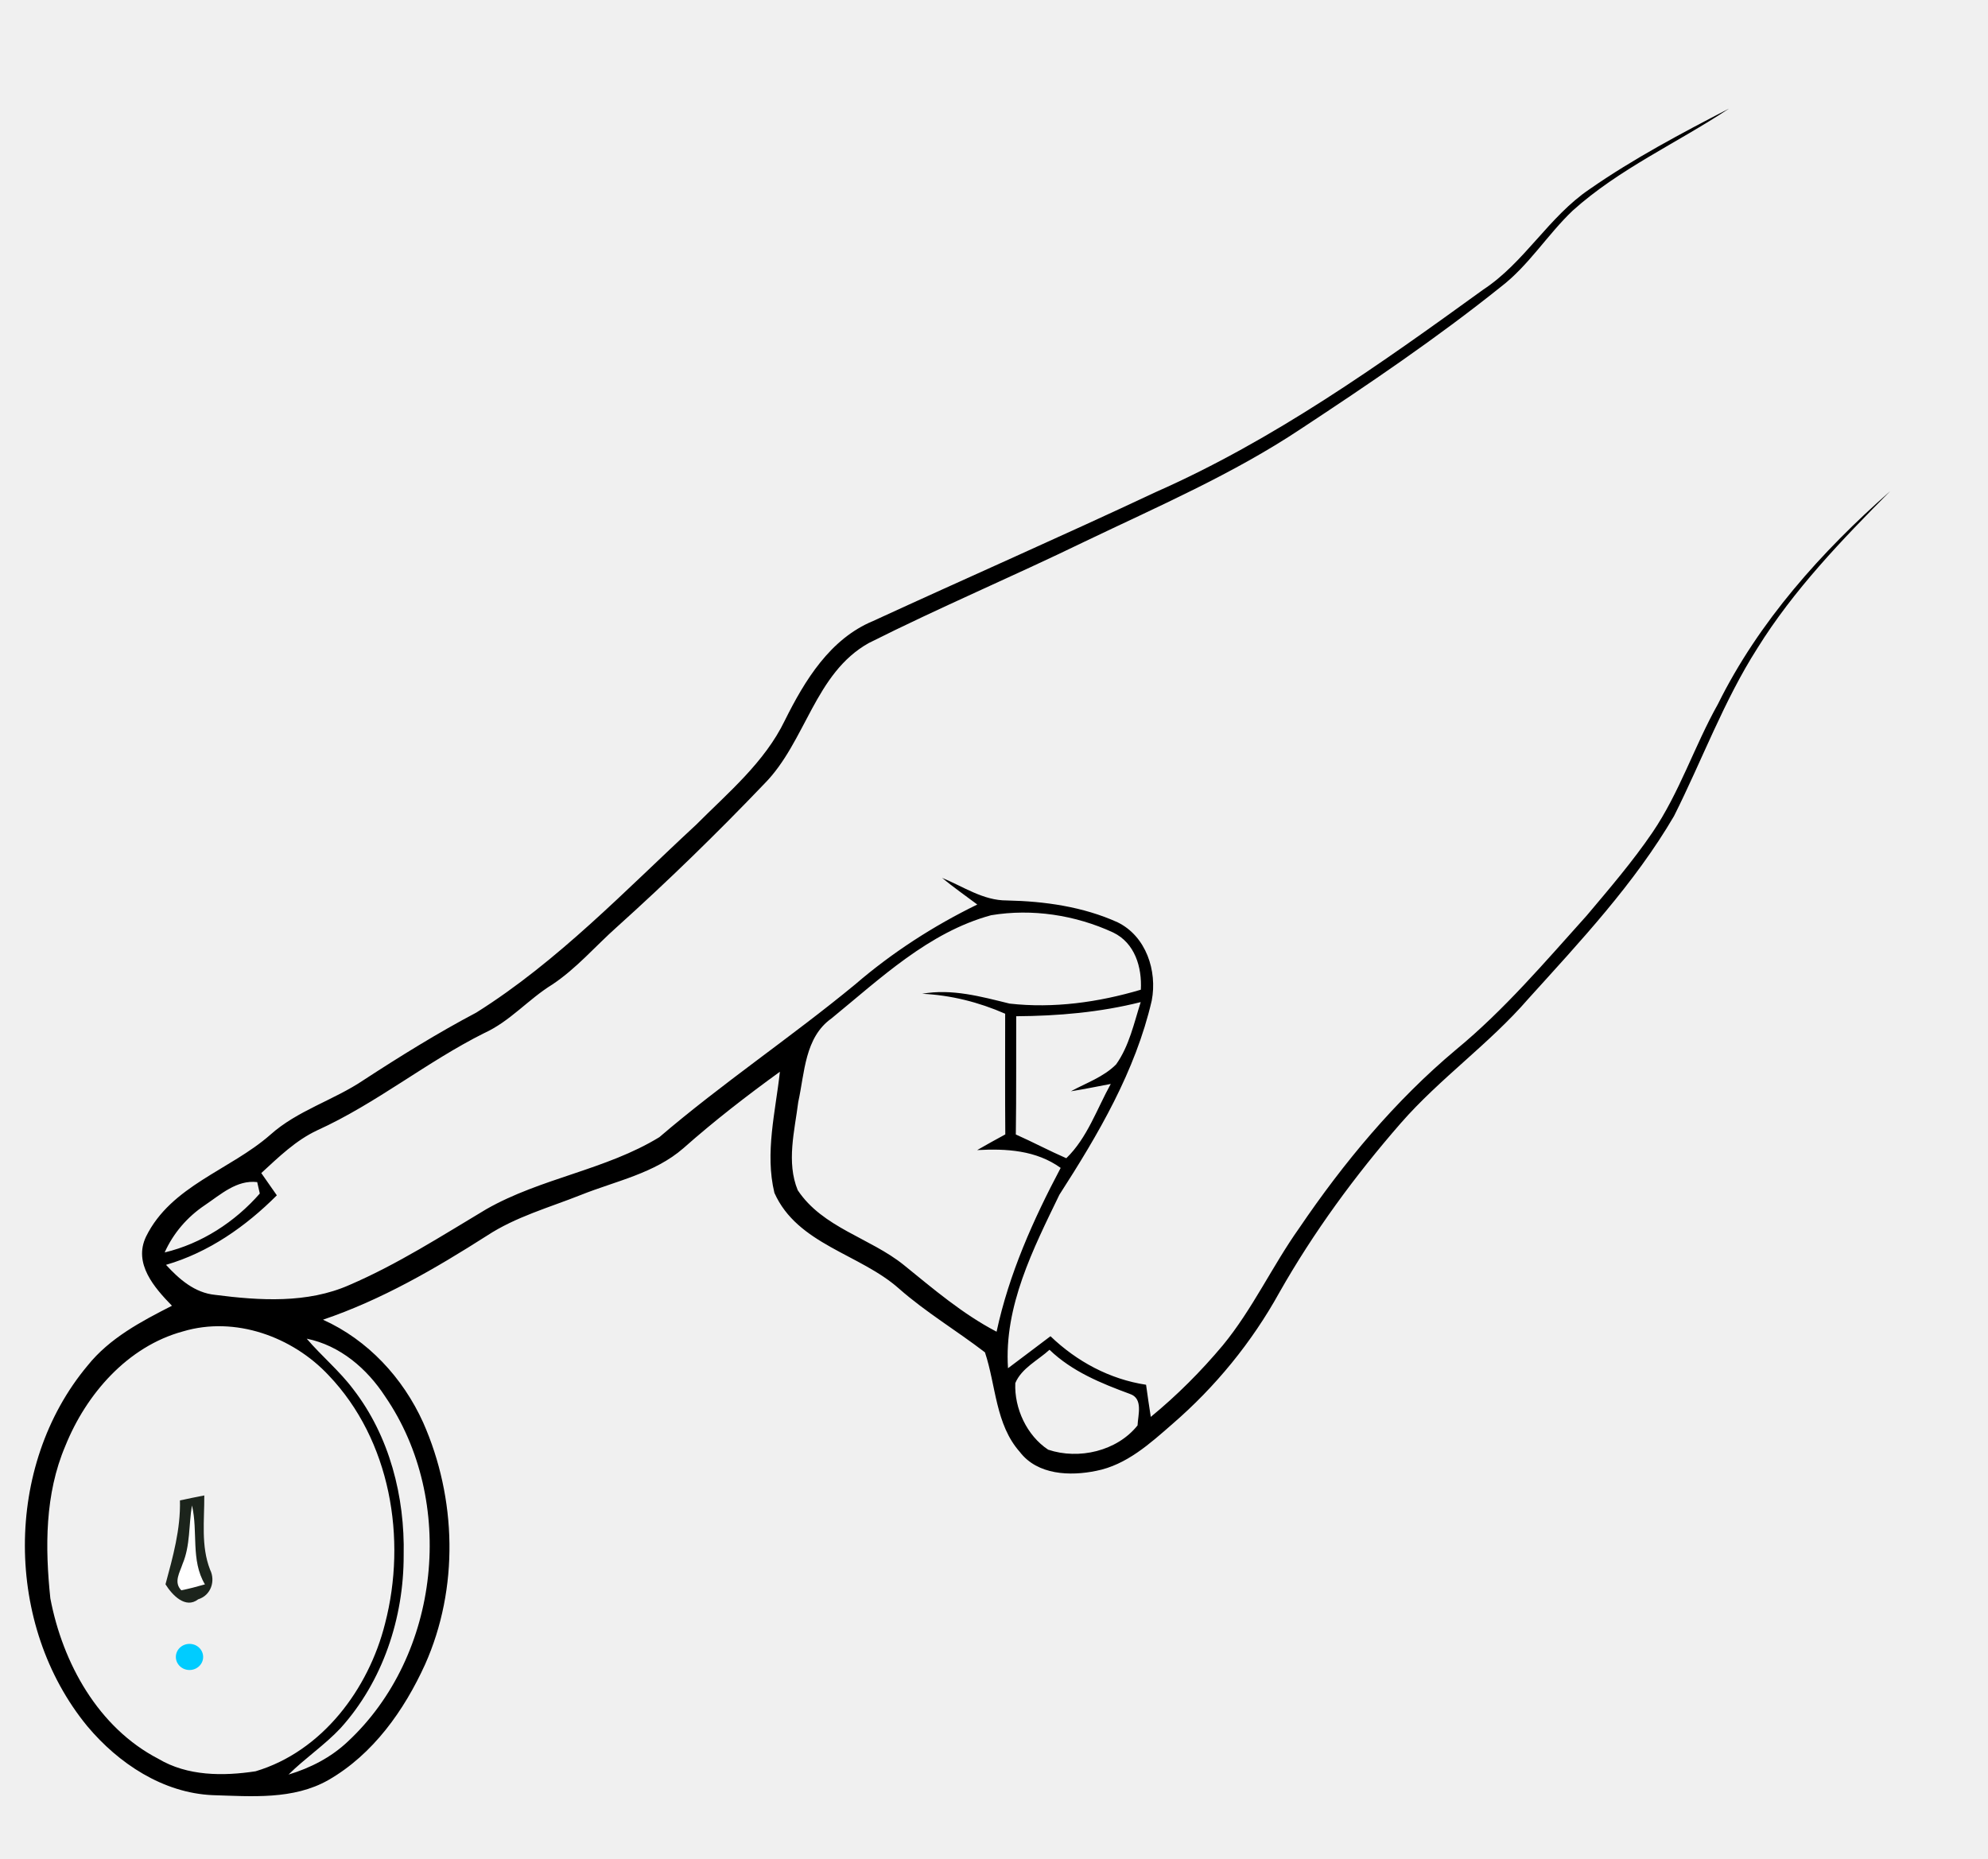
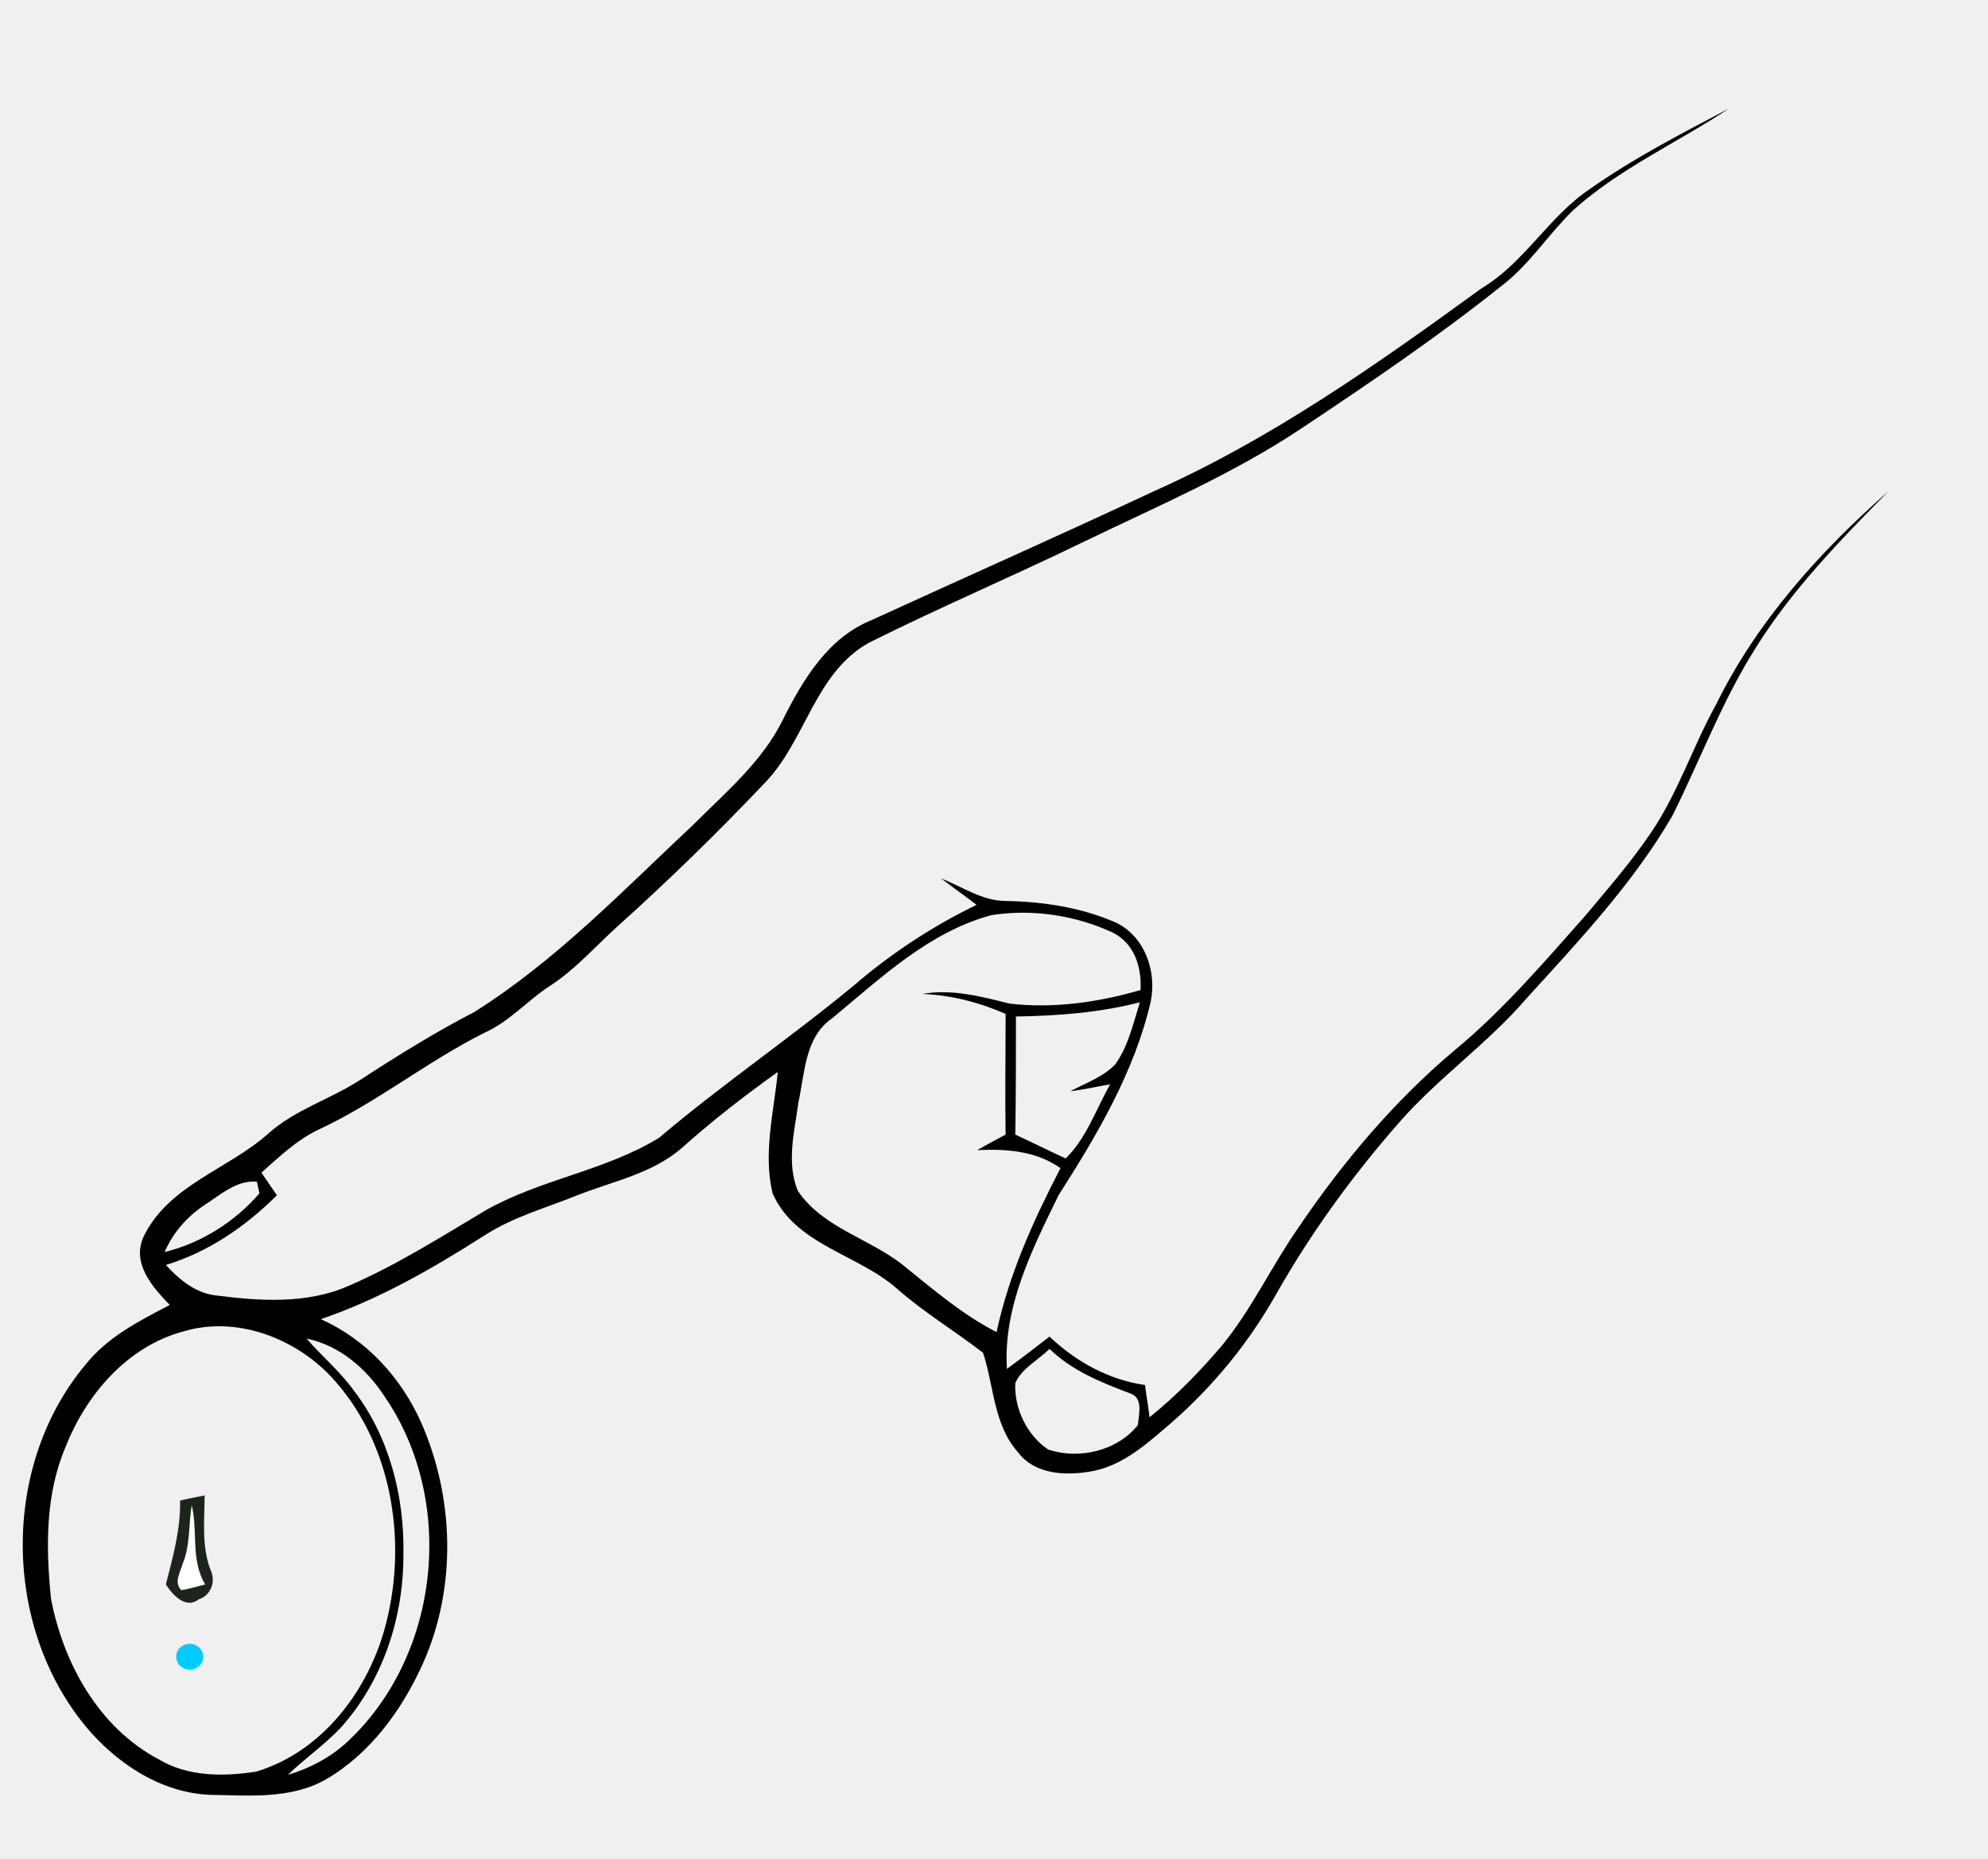
- <svg xmlns="http://www.w3.org/2000/svg" width="308pt" height="288pt" viewBox="0 0 308 288" version="1.1" id="svg2">
-   <defs id="defs16" />
-   <g id="#ffffffff">
-     <path fill="#ffffff" opacity="1.00" d=" M 29.74 233.25 C 30.71 237.30 29.52 241.74 31.75 245.49 C 30.54 245.84 29.33 246.16 28.09 246.41 C 26.86 245.16 27.85 243.66 28.29 242.31 C 29.50 239.44 29.23 236.26 29.74 233.25 Z" id="path5" />
+ <svg xmlns="http://www.w3.org/2000/svg" version="1.1" id="svg2" x="0px" y="0px" viewBox="0 0 308 288" style="enable-background:new 0 0 308 288;" xml:space="preserve">
+   <style type="text/css">
+ 	.st0{fill:#FFFFFF;}
+ 	.st1{fill:#1C241C;}
+ 	.st2{fill:#00CCFF;}
+ </style>
+   <g id="_x23_ffffffff">
+     <path id="path5" class="st0" d="M29.7,233.2c1,4.1-0.2,8.5,2,12.2c-1.2,0.3-2.4,0.7-3.7,0.9c-1.2-1.2-0.2-2.8,0.2-4.1   C29.5,239.4,29.2,236.3,29.7,233.2z" />
  </g>
-   <g id="#636668ff">
-     <path fill="#636668" opacity="1.00" d=" M 246.29 29.30 C 253.12 24.55 260.50 20.65 267.87 16.83 C 259.84 22.16 250.87 26.14 243.65 32.64 C 239.71 36.39 236.84 41.15 232.48 44.48 C 222.60 52.39 212.10 59.50 201.53 66.46 C 191.00 73.47 179.35 78.50 167.98 83.95 C 156.92 89.32 145.59 94.11 134.61 99.63 C 126.23 104.30 124.85 114.94 118.43 121.43 C 111.10 129.10 103.49 136.51 95.60 143.61 C 92.25 146.59 89.31 150.06 85.56 152.55 C 81.87 154.82 79.02 158.25 75.04 160.06 C 66.09 164.53 58.29 170.98 49.16 175.13 C 45.82 176.69 43.16 179.30 40.48 181.76 C 41.28 182.91 42.08 184.06 42.89 185.21 C 38.07 190.04 32.33 194.06 25.72 195.98 C 27.76 198.21 30.17 200.32 33.32 200.63 C 40.22 201.52 47.62 201.99 54.14 199.10 C 61.58 195.90 68.41 191.50 75.34 187.36 C 83.80 182.53 93.85 181.28 102.15 176.20 C 111.90 167.85 122.59 160.69 132.49 152.53 C 138.23 147.59 144.61 143.47 151.41 140.15 C 149.58 138.78 147.71 137.47 145.95 136.02 C 149.22 137.35 152.32 139.54 155.99 139.52 C 161.83 139.64 167.80 140.48 173.16 142.91 C 177.56 145.07 179.32 150.42 178.44 155.03 C 175.91 165.97 170.15 175.77 164.13 185.12 C 160.07 193.51 155.53 202.41 156.17 212.00 C 158.37 210.36 160.55 208.69 162.75 207.04 C 166.83 210.96 171.94 213.71 177.56 214.56 C 177.79 216.22 178.03 217.88 178.29 219.54 C 182.35 216.21 186.07 212.48 189.44 208.46 C 194.06 202.85 197.10 196.18 201.29 190.28 C 208.20 180.10 216.14 170.55 225.59 162.63 C 233.08 156.46 239.37 149.04 245.84 141.85 C 249.36 137.67 252.93 133.51 256.01 128.99 C 260.22 122.80 262.51 115.59 266.16 109.09 C 272.49 96.30 282.21 85.47 292.85 76.10 C 285.36 83.65 277.90 91.38 272.27 100.44 C 267.04 108.63 263.70 117.81 259.35 126.45 C 253.23 136.91 244.86 145.82 236.77 154.77 C 230.73 161.75 223.09 167.08 217.02 174.03 C 209.94 182.15 203.53 190.89 198.21 200.27 C 193.95 207.97 188.30 214.89 181.64 220.64 C 178.16 223.68 174.53 226.98 169.84 227.90 C 165.79 228.74 160.74 228.55 158.01 224.98 C 154.21 220.70 154.32 214.69 152.60 209.54 C 148.23 206.18 143.46 203.34 139.30 199.68 C 133.23 194.27 123.55 192.83 119.98 184.83 C 118.48 178.63 120.15 172.26 120.83 166.06 C 115.68 169.79 110.65 173.68 105.89 177.90 C 101.41 181.81 95.41 182.99 90.02 185.14 C 85.10 187.10 79.90 188.53 75.43 191.47 C 67.40 196.59 59.10 201.41 50.04 204.48 C 57.00 207.62 62.43 213.49 65.56 220.41 C 70.76 232.15 71.12 246.10 65.86 257.89 C 62.61 265.03 57.80 271.82 50.89 275.80 C 45.45 278.90 38.97 278.33 32.96 278.15 C 25.26 277.82 18.36 273.24 13.53 267.47 C 0.69 251.85 0.56 227.14 13.57 211.59 C 16.98 207.33 21.87 204.75 26.64 202.32 C 23.92 199.52 20.62 195.78 22.63 191.60 C 26.50 183.73 35.63 181.30 41.85 175.85 C 46.08 172.05 51.69 170.49 56.35 167.34 C 62.03 163.64 67.80 160.06 73.80 156.89 C 86.49 148.91 96.87 137.95 107.82 127.82 C 112.81 122.81 118.46 118.12 121.59 111.64 C 124.67 105.45 128.59 98.99 135.27 96.22 C 149.85 89.51 164.56 83.06 179.09 76.23 C 197.34 68.17 213.70 56.53 229.79 44.88 C 236.21 40.66 239.94 33.58 246.29 29.30 M 153.55 141.81 C 143.87 144.45 136.40 151.61 128.82 157.80 C 124.66 160.75 124.67 166.24 123.67 170.76 C 123.11 175.23 121.81 180.07 123.59 184.41 C 127.45 190.23 134.79 191.79 140.01 195.99 C 144.60 199.71 149.13 203.59 154.40 206.34 C 156.32 197.40 160.07 189.00 164.33 180.96 C 160.53 178.22 155.91 177.95 151.39 178.20 C 152.83 177.36 154.29 176.57 155.75 175.77 C 155.70 169.54 155.73 163.30 155.73 157.07 C 151.65 155.28 147.33 154.19 142.87 153.98 C 147.48 153.16 151.97 154.41 156.41 155.50 C 163.23 156.27 170.19 155.30 176.75 153.35 C 176.94 149.87 175.83 146.10 172.45 144.48 C 166.61 141.78 159.91 140.75 153.55 141.81 M 157.44 157.46 C 157.42 163.57 157.47 169.67 157.38 175.78 C 160.01 176.95 162.56 178.31 165.20 179.46 C 168.45 176.32 169.93 171.84 172.09 167.95 C 170.03 168.34 167.98 168.76 165.91 169.09 C 168.29 167.79 170.98 166.88 172.92 164.92 C 174.95 162.07 175.68 158.55 176.73 155.27 C 170.42 156.86 163.93 157.42 157.44 157.46 M 31.73 186.74 C 29.02 188.56 26.85 191.07 25.51 194.06 C 31.22 192.70 36.41 189.33 40.25 184.93 C 40.15 184.49 39.95 183.60 39.85 183.16 C 36.68 182.78 34.17 185.10 31.73 186.74 M 28.36 206.29 C 19.76 208.62 13.34 216.02 10.11 224.07 C 6.95 231.50 6.97 239.77 7.80 247.66 C 9.71 257.69 15.22 267.69 24.54 272.52 C 29.05 275.21 34.56 275.22 39.60 274.45 C 49.91 271.37 57.10 261.73 59.65 251.59 C 63.08 238.42 60.50 223.13 50.91 213.09 C 45.29 207.09 36.40 203.89 28.36 206.29 M 47.52 207.42 C 49.83 210.13 52.60 212.41 54.74 215.27 C 60.35 222.52 62.74 231.91 62.54 240.98 C 62.56 250.68 59.31 260.52 52.76 267.77 C 50.29 270.40 47.26 272.42 44.70 274.96 C 48.09 273.94 51.29 272.30 53.87 269.86 C 68.26 256.48 70.76 232.52 59.66 216.36 C 56.85 212.05 52.68 208.47 47.52 207.42 M 157.30 214.30 C 157.13 218.21 159.08 222.43 162.39 224.62 C 167.14 226.21 173.06 224.85 176.24 220.86 C 176.31 219.25 177.14 216.70 175.08 215.99 C 170.60 214.34 166.10 212.51 162.60 209.14 C 160.80 210.78 158.27 211.99 157.30 214.30 Z" id="path8" style="fill:#000000" />
-     <path fill="#636668" opacity="1.00" d=" M 27.88 232.48 C 29.13 232.21 30.39 231.95 31.65 231.71 C 31.68 235.56 31.11 239.53 32.55 243.22 C 33.42 244.98 32.67 247.20 30.71 247.80 C 28.73 249.35 26.65 247.11 25.64 245.48 C 26.79 241.22 27.99 236.95 27.88 232.48 M 29.74 233.25 C 29.23 236.26 29.50 239.44 28.29 242.31 C 27.85 243.66 26.86 245.16 28.09 246.41 C 29.33 246.16 30.54 245.84 31.75 245.49 C 29.52 241.74 30.71 237.30 29.74 233.25 Z" id="path10" style="fill:#1c241c" />
+   <g id="_x23_636668ff">
+     <path id="path8" d="M246.3,29.3c6.8-4.8,14.2-8.6,21.6-12.5c-8,5.3-17,9.3-24.2,15.8c-3.9,3.8-6.8,8.5-11.2,11.8   c-9.9,7.9-20.4,15-30.9,22c-10.5,7-22.2,12-33.6,17.5c-11.1,5.4-22.4,10.2-33.4,15.7c-8.4,4.7-9.8,15.3-16.2,21.8   c-7.3,7.7-14.9,15.1-22.8,22.2c-3.3,3-6.3,6.4-10,8.9c-3.7,2.3-6.5,5.7-10.5,7.5c-9,4.5-16.8,10.9-25.9,15.1   c-3.3,1.6-6,4.2-8.7,6.6c0.8,1.2,1.6,2.3,2.4,3.5c-4.8,4.8-10.6,8.8-17.2,10.8c2,2.2,4.5,4.3,7.6,4.7c6.9,0.9,14.3,1.4,20.8-1.5   c7.4-3.2,14.3-7.6,21.2-11.7c8.5-4.8,18.5-6.1,26.8-11.2c9.8-8.3,20.4-15.5,30.3-23.7c5.7-4.9,12.1-9.1,18.9-12.4   c-1.8-1.4-3.7-2.7-5.5-4.1c3.3,1.3,6.4,3.5,10,3.5c5.8,0.1,11.8,1,17.2,3.4c4.4,2.2,6.2,7.5,5.3,12.1c-2.5,10.9-8.3,20.7-14.3,30.1   c-4.1,8.4-8.6,17.3-8,26.9c2.2-1.6,4.4-3.3,6.6-5c4.1,3.9,9.2,6.7,14.8,7.5c0.2,1.7,0.5,3.3,0.7,5c4.1-3.3,7.8-7.1,11.2-11.1   c4.6-5.6,7.7-12.3,11.8-18.2c6.9-10.2,14.9-19.7,24.3-27.6c7.5-6.2,13.8-13.6,20.2-20.8c3.5-4.2,7.1-8.3,10.2-12.9   c4.2-6.2,6.5-13.4,10.1-19.9c6.3-12.8,16-23.6,26.7-33c-7.5,7.6-15,15.3-20.6,24.3c-5.2,8.2-8.6,17.4-12.9,26   c-6.1,10.5-14.5,19.4-22.6,28.3c-6,7-13.7,12.3-19.8,19.3c-7.1,8.1-13.5,16.9-18.8,26.2c-4.3,7.7-9.9,14.6-16.6,20.4   c-3.5,3-7.1,6.3-11.8,7.3c-4.1,0.8-9.1,0.7-11.8-2.9c-3.8-4.3-3.7-10.3-5.4-15.4c-4.4-3.4-9.1-6.2-13.3-9.9   c-6.1-5.4-15.8-6.8-19.3-14.8c-1.5-6.2,0.2-12.6,0.8-18.8c-5.2,3.7-10.2,7.6-14.9,11.8c-4.5,3.9-10.5,5.1-15.9,7.2   c-4.9,2-10.1,3.4-14.6,6.3c-8,5.1-16.3,9.9-25.4,13c7,3.1,12.4,9,15.5,15.9c5.2,11.7,5.6,25.7,0.3,37.5c-3.2,7.1-8.1,13.9-15,17.9   c-5.4,3.1-11.9,2.5-17.9,2.4c-7.7-0.3-14.6-4.9-19.4-10.7c-12.8-15.6-13-40.3,0-55.9c3.4-4.3,8.3-6.8,13.1-9.3   c-2.7-2.8-6-6.5-4-10.7c3.9-7.9,13-10.3,19.2-15.8c4.2-3.8,9.8-5.4,14.5-8.5c5.7-3.7,11.5-7.3,17.5-10.4c12.7-8,23.1-18.9,34-29.1   c5-5,10.6-9.7,13.8-16.2c3.1-6.2,7-12.7,13.7-15.4c14.6-6.7,29.3-13.2,43.8-20c18.2-8.1,34.6-19.7,50.7-31.4   C236.2,40.7,239.9,33.6,246.3,29.3 M153.6,141.8c-9.7,2.6-17.2,9.8-24.7,16c-4.2,2.9-4.2,8.4-5.2,13c-0.6,4.5-1.9,9.3-0.1,13.7   c3.9,5.8,11.2,7.4,16.4,11.6c4.6,3.7,9.1,7.6,14.4,10.3c1.9-8.9,5.7-17.3,9.9-25.4c-3.8-2.7-8.4-3-12.9-2.8   c1.4-0.8,2.9-1.6,4.4-2.4c-0.1-6.2,0-12.5,0-18.7c-4.1-1.8-8.4-2.9-12.9-3.1c4.6-0.8,9.1,0.4,13.5,1.5c6.8,0.8,13.8-0.2,20.3-2.1   c0.2-3.5-0.9-7.2-4.3-8.9C166.6,141.8,159.9,140.8,153.6,141.8 M157.4,157.5c0,6.1,0,12.2-0.1,18.3c2.6,1.2,5.2,2.5,7.8,3.7   c3.2-3.1,4.7-7.6,6.9-11.5c-2.1,0.4-4.1,0.8-6.2,1.1c2.4-1.3,5.1-2.2,7-4.2c2-2.8,2.8-6.4,3.8-9.6   C170.4,156.9,163.9,157.4,157.4,157.5 M31.7,186.7c-2.7,1.8-4.9,4.3-6.2,7.3c5.7-1.4,10.9-4.7,14.7-9.1c-0.1-0.4-0.3-1.3-0.4-1.8   C36.7,182.8,34.2,185.1,31.7,186.7 M28.4,206.3c-8.6,2.3-15,9.7-18.2,17.8c-3.2,7.4-3.1,15.7-2.3,23.6c1.9,10,7.4,20,16.7,24.9   c4.5,2.7,10,2.7,15.1,1.9c10.3-3.1,17.5-12.7,20.1-22.9c3.4-13.2,0.8-28.5-8.7-38.5C45.3,207.1,36.4,203.9,28.4,206.3 M47.5,207.4   c2.3,2.7,5.1,5,7.2,7.9c5.6,7.2,8,16.6,7.8,25.7c0,9.7-3.2,19.5-9.8,26.8c-2.5,2.6-5.5,4.7-8.1,7.2c3.4-1,6.6-2.7,9.2-5.1   c14.4-13.4,16.9-37.3,5.8-53.5C56.8,212.1,52.7,208.5,47.5,207.4 M157.3,214.3c-0.2,3.9,1.8,8.1,5.1,10.3   c4.8,1.6,10.7,0.2,13.9-3.8c0.1-1.6,0.9-4.2-1.2-4.9c-4.5-1.7-9-3.5-12.5-6.9C160.8,210.8,158.3,212,157.3,214.3z" />
+     <path id="path10" class="st1" d="M27.9,232.5c1.2-0.3,2.5-0.5,3.8-0.8c0,3.8-0.5,7.8,0.9,11.5c0.9,1.8,0.1,4-1.8,4.6   c-2,1.6-4.1-0.7-5.1-2.3C26.8,241.2,28,236.9,27.9,232.5 M29.7,233.2c-0.5,3-0.2,6.2-1.4,9.1c-0.4,1.4-1.4,2.9-0.2,4.1   c1.2-0.2,2.5-0.6,3.7-0.9C29.5,241.7,30.7,237.3,29.7,233.2z" />
  </g>
-   <ellipse style="fill:#00ccff" id="path3346" cx="29.36" cy="256.734" rx="2.114" ry="2.024" />
+   <ellipse id="path3346" class="st2" cx="29.4" cy="256.7" rx="2.1" ry="2" />
</svg>
